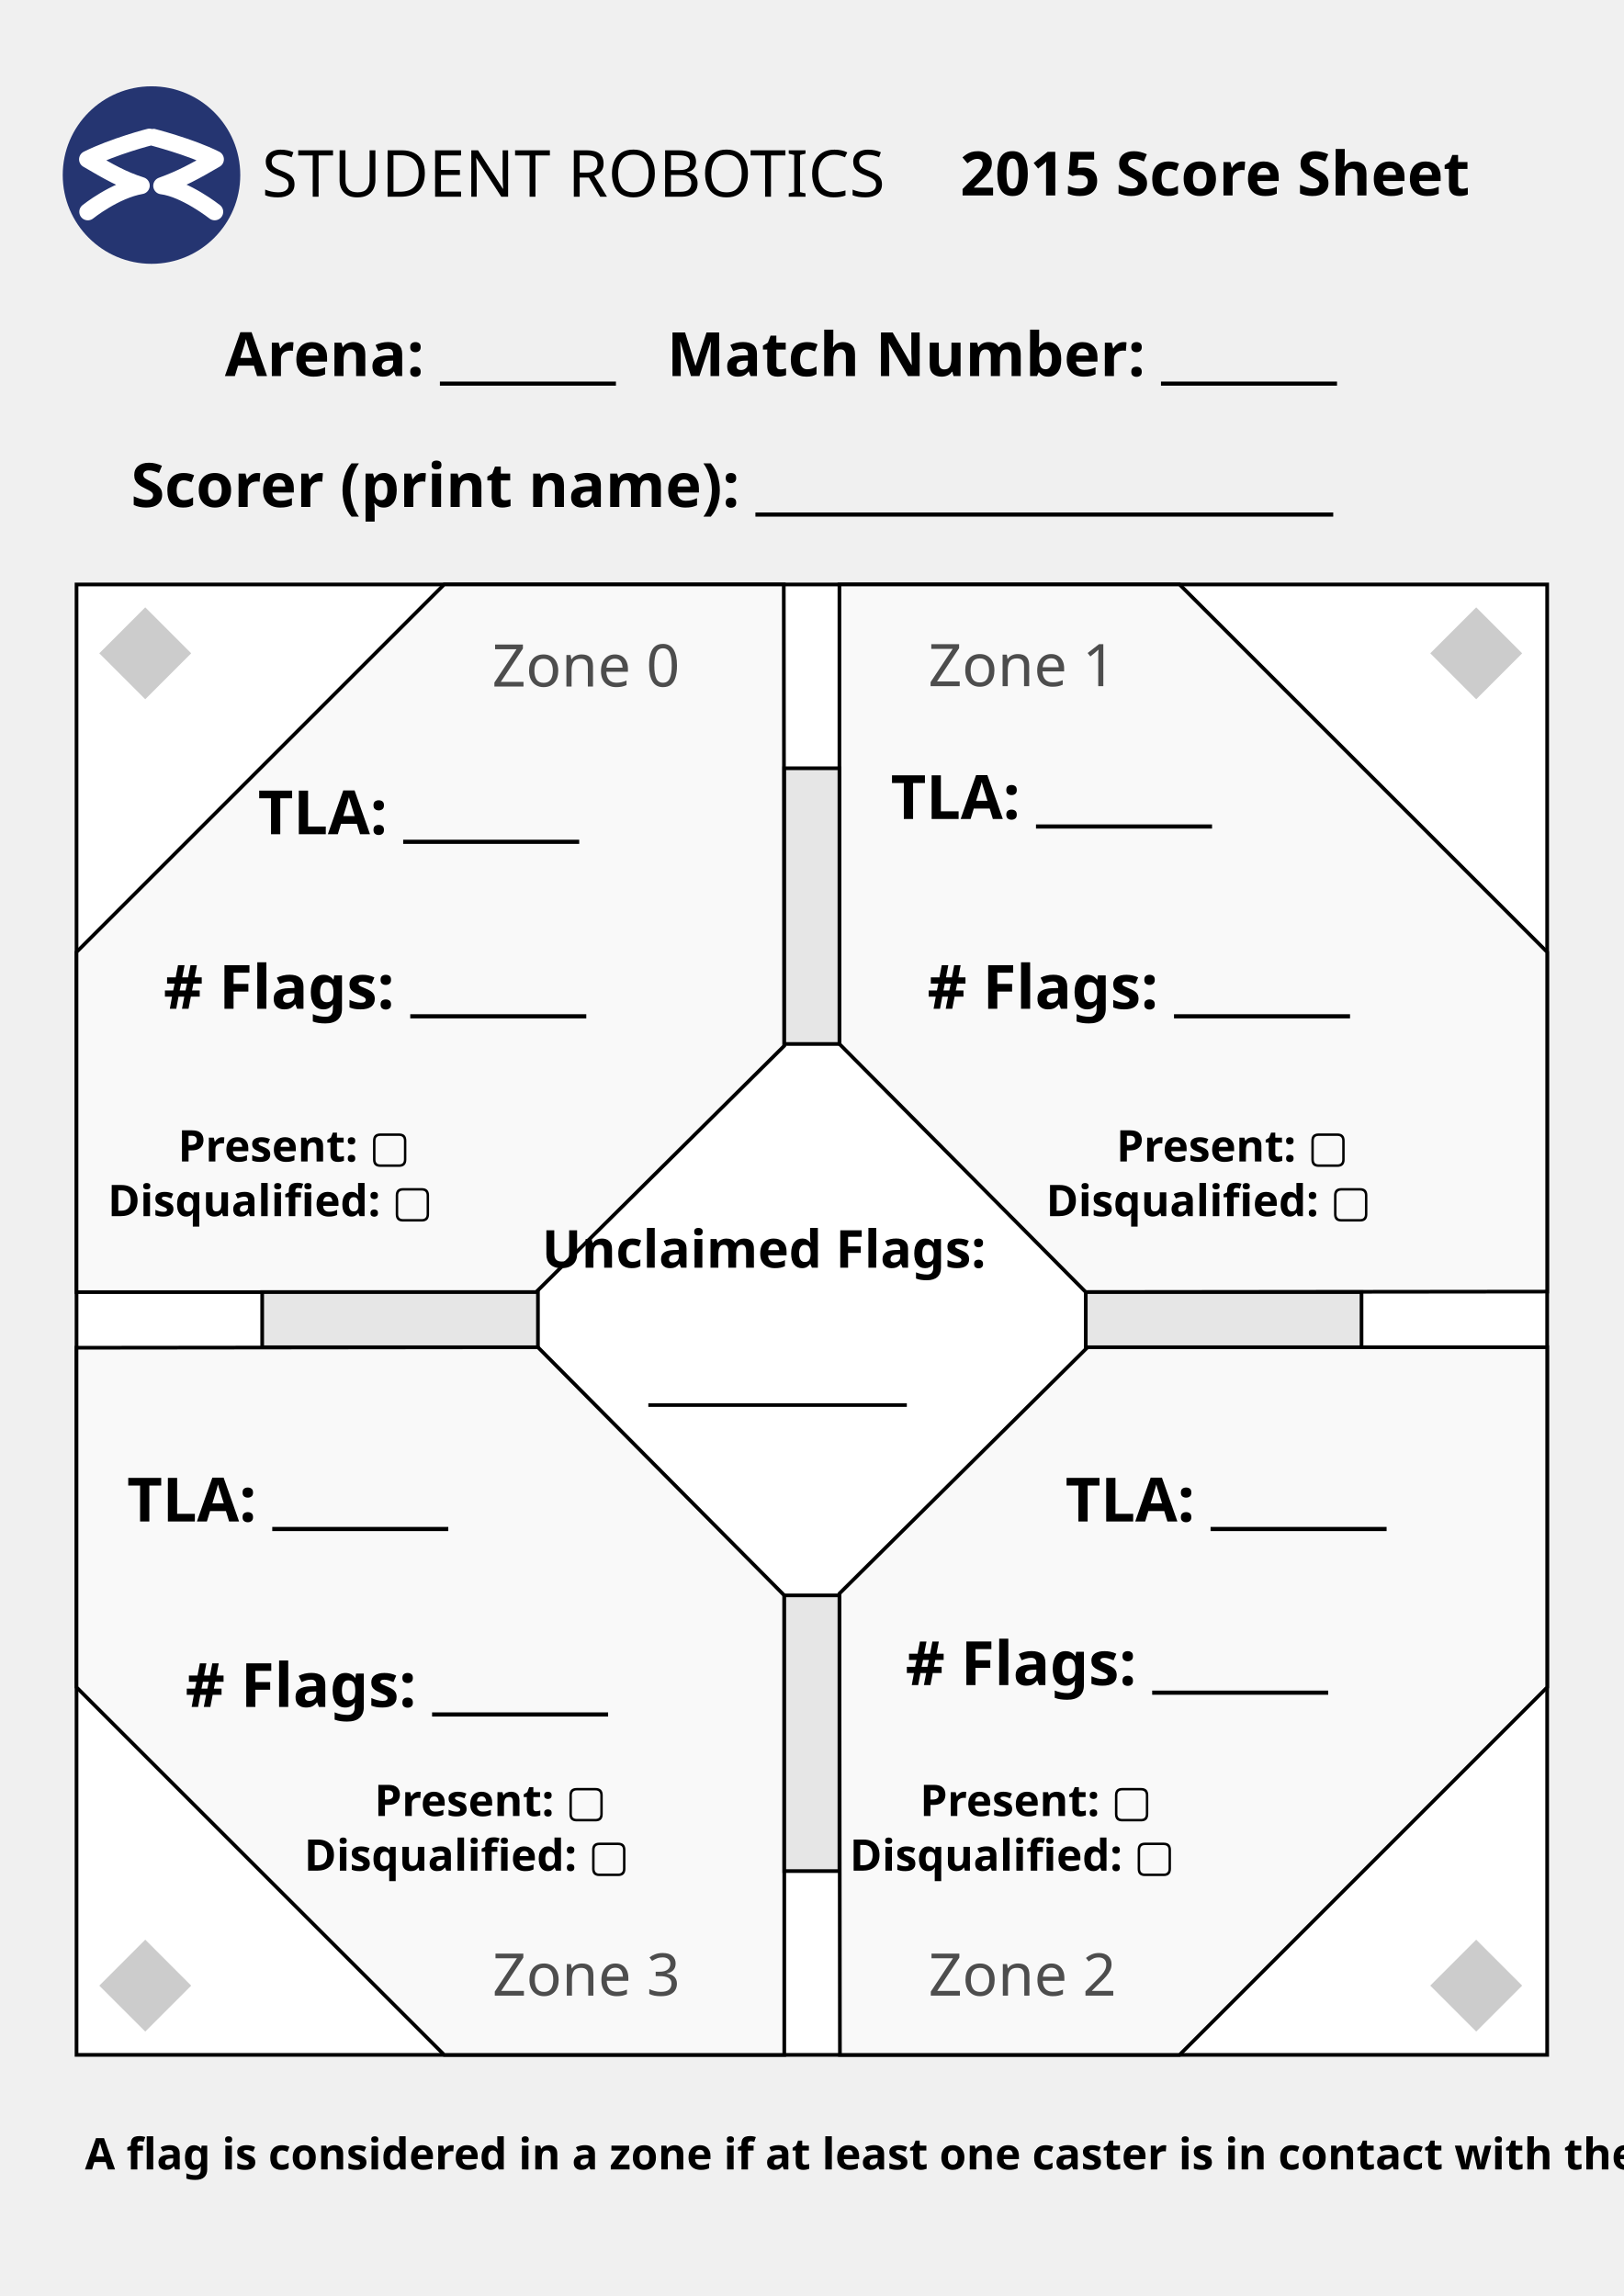
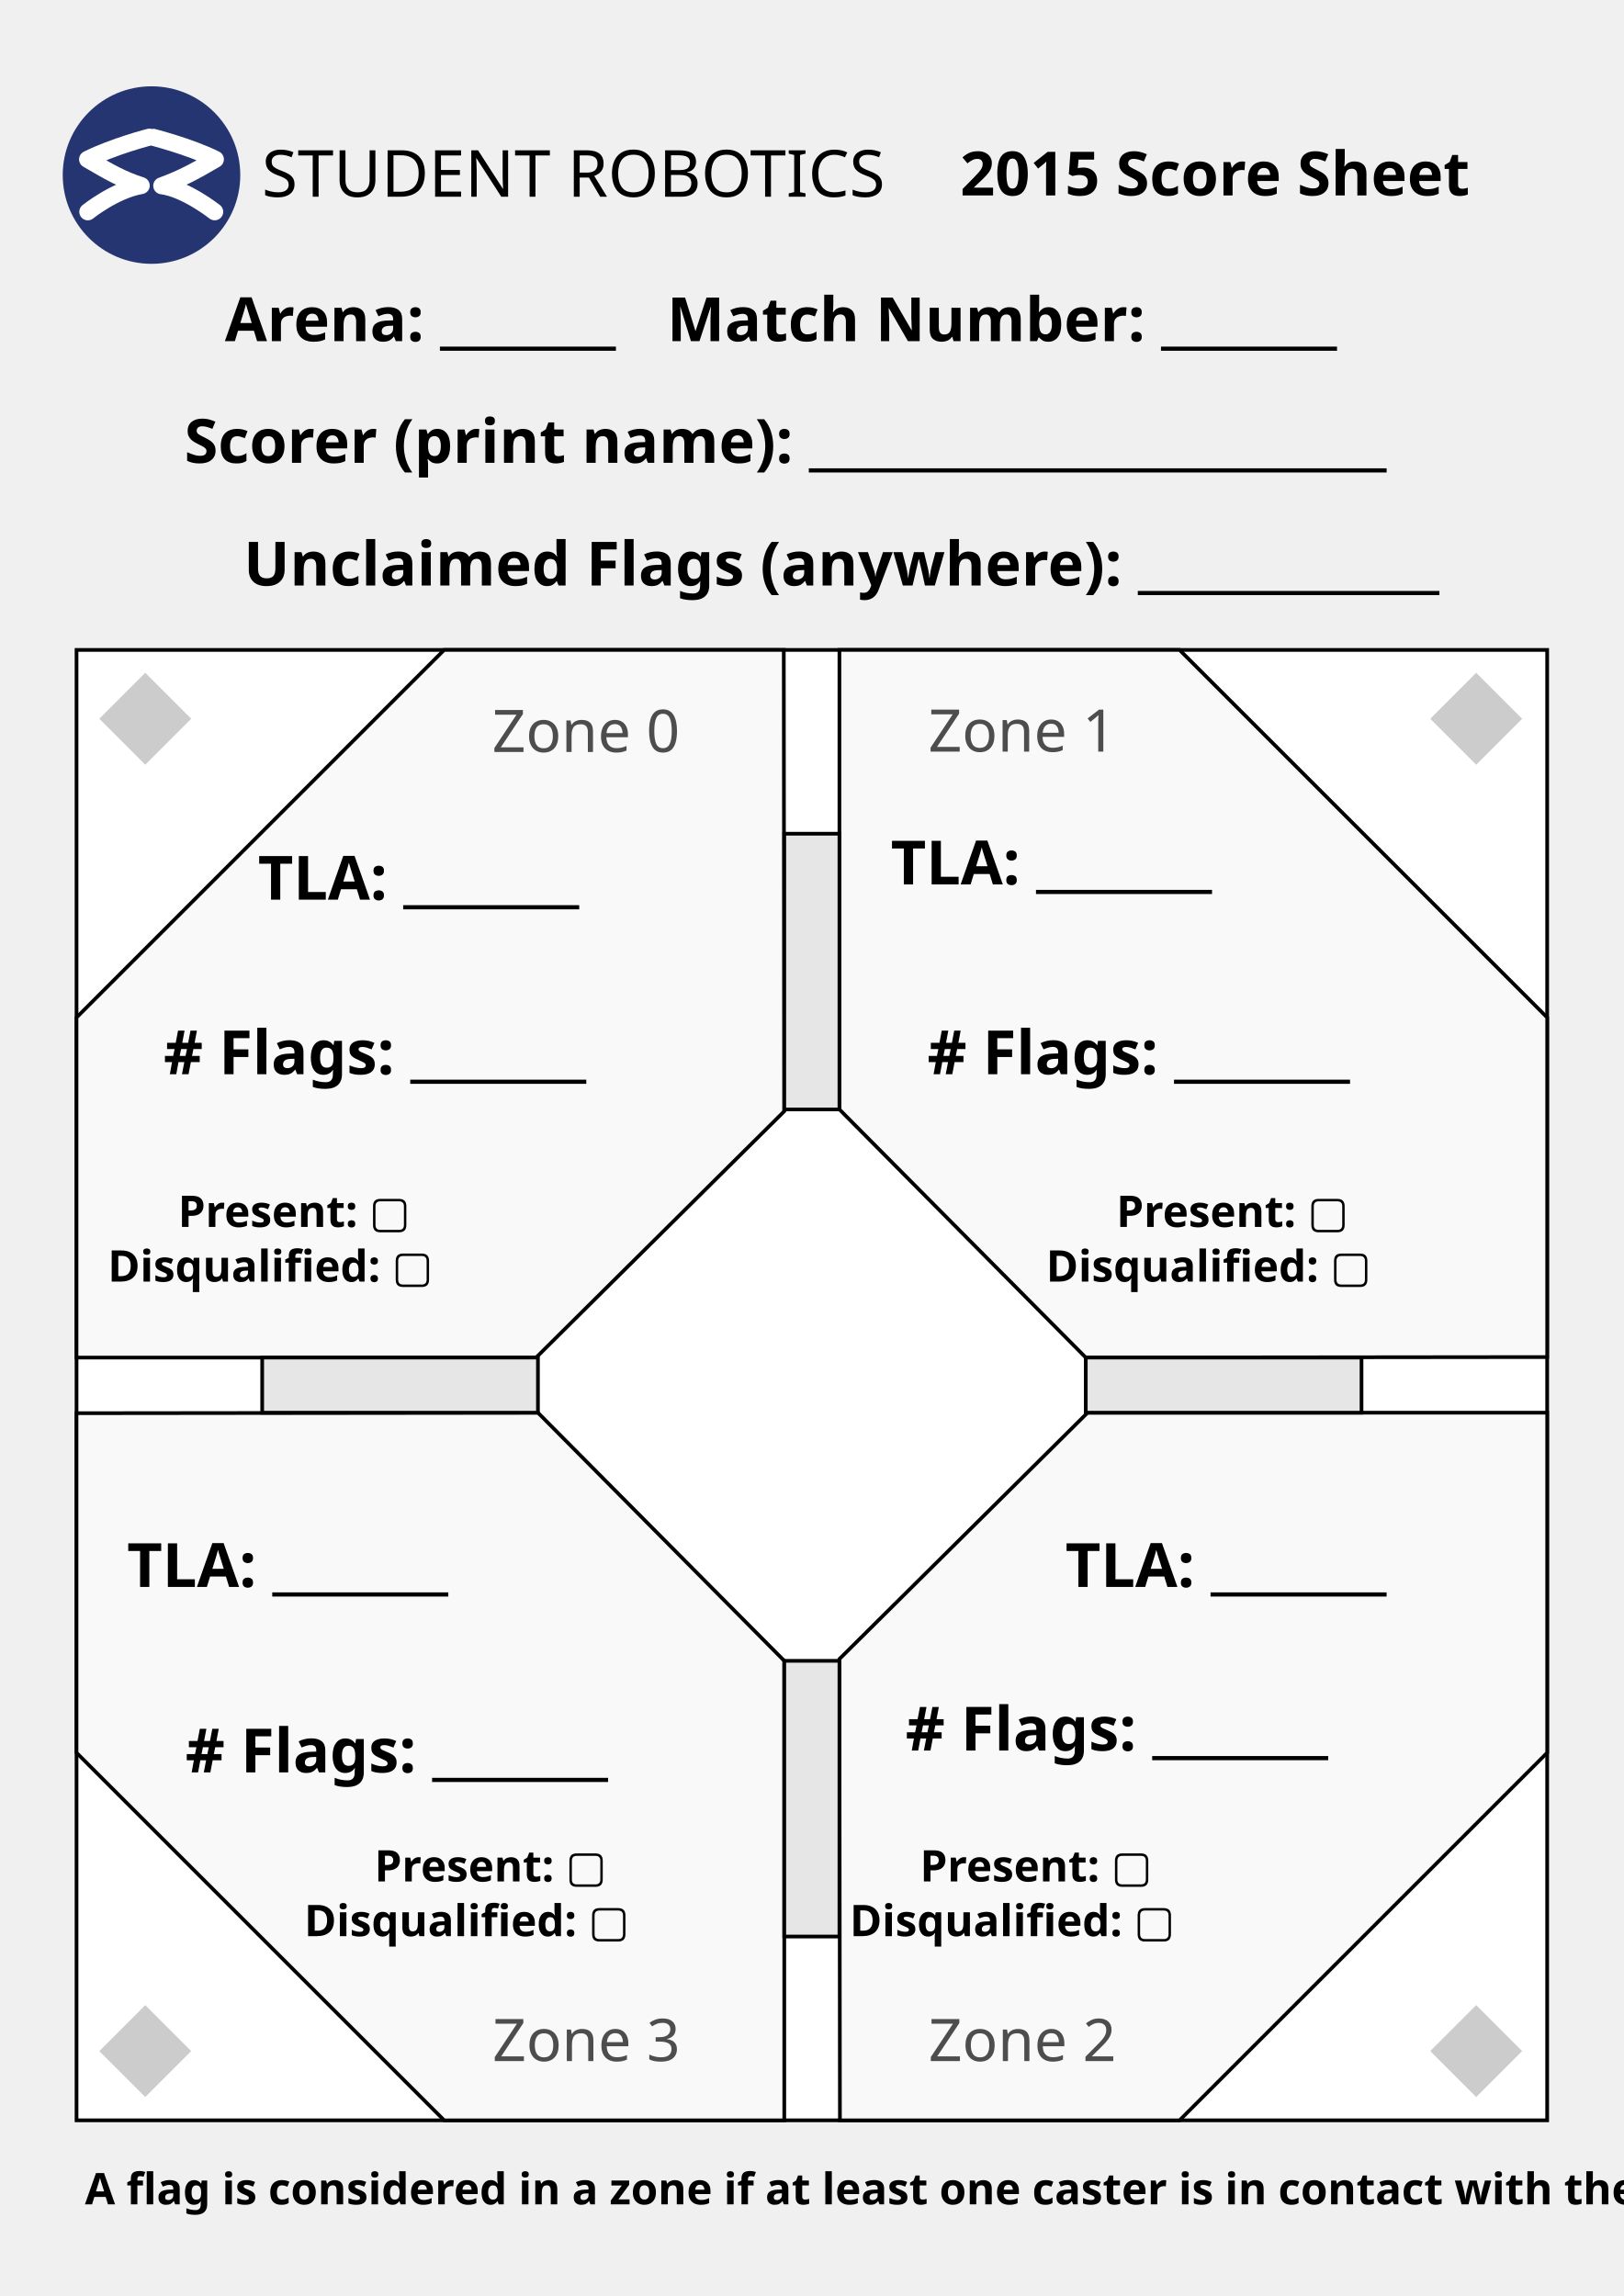
<svg xmlns="http://www.w3.org/2000/svg" xmlns:xlink="http://www.w3.org/1999/xlink" width="744.094" height="1052.362" id="svg3147" version="1.1">
  <defs id="defs3149">
    <marker orient="auto" refY="0" refX="0" id="Arrow2Sstart" style="overflow:visible">
      <path id="path6081" style="fill-rule:evenodd;stroke-width:0.625;stroke-linejoin:round" d="M 8.719,4.034 -2.207,0.016 8.719,-4.002 c -1.745,2.372 -1.735,5.617 -6e-7,8.035 z" transform="matrix(0.3,0,0,0.3,-0.69,0)" />
    </marker>
    <marker orient="auto" refY="0" refX="0" id="Arrow2Send" style="overflow:visible">
      <path id="path6084" style="fill-rule:evenodd;stroke-width:0.625;stroke-linejoin:round" d="M 8.719,4.034 -2.207,0.016 8.719,-4.002 c -1.745,2.372 -1.735,5.617 -6e-7,8.035 z" transform="matrix(-0.3,0,0,-0.3,0.69,0)" />
    </marker>
    <marker orient="auto" refY="0" refX="0" id="Arrow2Mstart" style="overflow:visible">
      <path id="path6075" style="fill-rule:evenodd;stroke-width:0.625;stroke-linejoin:round" d="M 8.719,4.034 -2.207,0.016 8.719,-4.002 c -1.745,2.372 -1.735,5.617 -6e-7,8.035 z" transform="scale(0.6,0.6)" />
    </marker>
    <marker orient="auto" refY="0" refX="0" id="Arrow2Mend" style="overflow:visible">
      <path id="path6078" style="fill-rule:evenodd;stroke-width:0.625;stroke-linejoin:round" d="M 8.719,4.034 -2.207,0.016 8.719,-4.002 c -1.745,2.372 -1.735,5.617 -6e-7,8.035 z" transform="scale(-0.6,-0.6)" />
    </marker>
    <radialGradient r="198.275" fy="485.019" fx="279.545" cy="485.019" cx="279.545" gradientTransform="matrix(0.4603364,1.636268,-1.648631,0.4638141,935.5144,-211.36)" gradientUnits="userSpaceOnUse" id="radialGradient3305" xlink:href="#linearGradient3307" />
    <radialGradient r="198.275" fy="467.989" fx="285.653" cy="467.989" cx="285.653" gradientTransform="matrix(0.7792208,0.7915819,-0.7599434,0.7480763,418.7113,-108.2201)" gradientUnits="userSpaceOnUse" id="radialGradient3297" xlink:href="#linearGradient3247" />
    <radialGradient r="198.275" fy="467.989" fx="285.653" cy="467.989" cx="285.653" gradientTransform="matrix(0.7792208,0.7915819,-0.7599434,0.7480763,418.7113,-108.2201)" gradientUnits="userSpaceOnUse" id="radialGradient3288" xlink:href="#linearGradient3247" />
    <radialGradient gradientTransform="matrix(0.7792208,0.7915819,-0.7599434,0.7480763,418.7113,-108.2201)" gradientUnits="userSpaceOnUse" r="198.275" fy="467.989" fx="285.653" cy="467.989" cx="285.653" id="radialGradient3253" xlink:href="#linearGradient3247" />
    <linearGradient id="linearGradient3239">
      <stop id="stop3241" offset="0" style="stop-color:#ffffff;stop-opacity:1;" />
      <stop id="stop3243" offset="1" style="stop-color:#000000;stop-opacity:0;" />
    </linearGradient>
    <linearGradient id="linearGradient3247">
      <stop id="stop3249" offset="0" style="stop-color:#ffffff;stop-opacity:1;" />
      <stop id="stop3251" offset="1" style="stop-color:#253571;stop-opacity:1;" />
    </linearGradient>
    <linearGradient id="linearGradient3307">
      <stop style="stop-color:#ffffff;stop-opacity:1;" offset="0" id="stop3309" />
      <stop id="stop3313" offset="0.362" style="stop-color:#ffffff;stop-opacity:0.515;" />
      <stop style="stop-color:#253571;stop-opacity:0.356;" offset="0.771" id="stop3328" />
      <stop style="stop-color:#253571;stop-opacity:1;" offset="1" id="stop3324" />
    </linearGradient>
  </defs>
  <g id="layer1" transform="translate(0,3.2302534e-5)">
-     <g id="g3076" transform="matrix(0.8424548,0,0,0.8424548,-7.057437,97.40303)">
+     <g id="g3076" transform="matrix(0.8424548,0,0,0.8424548,-7.057437,127.403)">
      <rect y="202.369" x="50.007" height="799.985" width="799.985" id="rect3157" style="fill:#ffffff;fill-opacity:1;stroke:#000000;stroke-width:2.015;stroke-miterlimit:4;stroke-opacity:1;stroke-dasharray:none;stroke-dashoffset:0" />
      <g style="fill:#fff5e0;fill-opacity:1" id="g4055">
        <path id="path3990" style="fill:#f9f9f9;fill-opacity:1;stroke:#000000;stroke-width:2;stroke-linecap:butt;stroke-linejoin:miter;stroke-miterlimit:4;stroke-opacity:1;stroke-dasharray:none" d="m 850,402.362 -200,-200 -185,0 2e-5,250 134,135 251,-0.27 z" />
        <use height="900" width="1200" transform="matrix(0,1,-1,0,1052.362,152.3621)" id="use3086" xlink:href="#path3990" y="0" x="0" />
        <use height="900" width="1200" transform="matrix(-1,0,0,-1,900.0001,1204.724)" id="use3880" xlink:href="#path3990" y="0" x="0" />
        <use height="900" width="1200" transform="matrix(0,-1,1,0,-152.3621,1052.362)" id="use3882" xlink:href="#path3990" y="0" x="0" />
      </g>
      <g style="fill:#e6e6e6;fill-opacity:1" id="g4049">
        <path style="fill:#e6e6e6;fill-opacity:1;stroke:#000000;stroke-width:2;stroke-linecap:butt;stroke-linejoin:miter;stroke-miterlimit:4;stroke-opacity:1;stroke-dasharray:none" d="m 435,752.362 0,150 30,0 0,-150 z" id="path4035" />
        <path id="path4037" d="m 301,587.362 -150,0 0,30 150,0 z" style="fill:#e6e6e6;fill-opacity:1;stroke:#000000;stroke-width:2;stroke-linecap:butt;stroke-linejoin:miter;stroke-miterlimit:4;stroke-opacity:1;stroke-dasharray:none" />
        <path id="path4039" d="m 465,452.362 0,-150 -30,0 0,150 z" style="fill:#e6e6e6;fill-opacity:1;stroke:#000000;stroke-width:2;stroke-linecap:butt;stroke-linejoin:miter;stroke-miterlimit:4;stroke-opacity:1;stroke-dasharray:none" />
        <path style="fill:#e6e6e6;fill-opacity:1;stroke:#000000;stroke-width:2;stroke-linecap:butt;stroke-linejoin:miter;stroke-miterlimit:4;stroke-opacity:1;stroke-dasharray:none" d="m 599,617.362 150,0 0,-30 -150,0 z" id="path4041" />
      </g>
      <g style="fill:#cccccc;fill-opacity:1" id="g4093">
        <rect y="602.66" x="726.248" height="35.355" width="35.355" id="rect4004" style="fill:#cccccc;fill-opacity:1;stroke:none" transform="matrix(0.7071068,0.7071068,-0.7071068,0.7071068,0,0)" />
        <rect transform="matrix(0.7071068,0.7071068,-0.7071068,0.7071068,0,0)" style="fill:#cccccc;fill-opacity:1;stroke:none" id="rect4061" width="35.355" height="35.355" x="1238.192" y="90.715" />
        <rect transform="matrix(0.7071068,-0.7071068,-0.7071068,-0.7071068,0,0)" style="fill:#cccccc;fill-opacity:1;stroke:none" id="rect4077" width="35.355" height="35.355" x="-125.46" y="-249.05" />
        <rect y="-761.001" x="386.485" height="35.355" width="35.355" id="rect4079" style="fill:#cccccc;fill-opacity:1;stroke:none" transform="matrix(0.7071068,-0.7071068,-0.7071068,-0.7071068,0,0)" />
      </g>
      <g id="g4099" />
      <g style="fill:#4d4d4d" transform="matrix(1.076225,0,0,1.076225,-40.02981,-18.51085)" id="g11459">
        <text xml:space="preserve" style="font-size:29.734px;font-style:normal;font-weight:normal;line-height:125%;letter-spacing:0px;word-spacing:0px;fill:#4d4d4d;fill-opacity:1;stroke:none;font-family:Sans" x="293.736" y="256.841" id="text11423">
          <tspan id="tspan11425" x="293.736" y="256.841">Zone 0</tspan>
        </text>
        <text id="text11431" y="918.603" x="514.323" style="font-size:29.734px;font-style:normal;font-weight:normal;line-height:125%;letter-spacing:0px;word-spacing:0px;fill:#4d4d4d;fill-opacity:1;stroke:none;font-family:Sans" xml:space="preserve">
          <tspan y="918.603" x="514.323" id="tspan11433">Zone 2</tspan>
        </text>
        <text id="text11443" y="256.645" x="514.207" style="font-size:29.734px;font-style:normal;font-weight:normal;line-height:125%;letter-spacing:0px;word-spacing:0px;fill:#4d4d4d;fill-opacity:1;stroke:none;font-family:Sans" xml:space="preserve">
          <tspan y="256.645" x="514.207" id="tspan11445">Zone 1</tspan>
        </text>
        <text xml:space="preserve" style="font-size:29.734px;font-style:normal;font-weight:normal;line-height:125%;letter-spacing:0px;word-spacing:0px;fill:#4d4d4d;fill-opacity:1;stroke:none;font-family:Sans" x="293.939" y="918.603" id="text11447">
          <tspan id="tspan11449" x="293.939" y="918.603">Zone 3</tspan>
        </text>
      </g>
    </g>
    <g id="g3399" transform="matrix(0.2070557,0,0,0.2070557,28.74706,39.55694)">
      <g transform="translate(0.7545468,-329.2554)" id="layer1-2">
        <g transform="translate(16.66102,0)" id="g2863">
          <path style="fill:#253571;fill-opacity:1;fill-rule:nonzero;stroke:none" id="path2266" d="m 544.472,547.791 c 0,108.51 -87.965,196.475 -196.475,196.475 -108.51,0 -196.475,-87.965 -196.475,-196.475 0,-108.51 87.965,-196.475 196.475,-196.475 108.51,0 196.475,87.965 196.475,196.475 z" transform="translate(-168.9385,-22.06092)" />
          <path id="path3255" style="fill:none;stroke:#ffffff;stroke-width:37.7;stroke-linecap:round;stroke-linejoin:round;stroke-miterlimit:4;stroke-opacity:1" d="m 38.102,607.088 c 0,0 59.599,-47.982 118.188,-58.084 C 114.874,535.872 84.064,518.195 37.597,490.92 94.166,462.636 177.238,440.471 178.587,440.977 c 1.349,0.505 85.284,21.599 141.852,49.883 -46.467,27.274 -75.761,42.931 -118.693,58.589 52.528,6.566 117.178,57.579 117.178,57.579" />
        </g>
        <text id="text2834" y="573.718" x="439.962" style="font-size:144px;font-style:normal;font-variant:normal;font-weight:normal;font-stretch:normal;text-align:start;line-height:90%;writing-mode:lr-tb;text-anchor:start;fill:#000000;fill-opacity:1;stroke:none;font-family:Eurostile;-inkscape-font-specification:Eurostile" xml:space="preserve">
          <tspan id="tspan2867" y="573.718" x="439.962">STUDENT ROBOTICS</tspan>
        </text>
      </g>
      <g transform="translate(0.7545468,-329.2554)" id="layer2" />
    </g>
    <text xml:space="preserve" style="font-size:28px;font-style:normal;font-variant:normal;font-weight:bold;font-stretch:normal;line-height:125%;letter-spacing:0px;word-spacing:0px;fill:#000000;fill-opacity:1;stroke:none;font-family:Eurostile;-inkscape-font-specification:Eurostile Bold" x="440" y="89.569" id="text3408">
      <tspan id="tspan3410" x="440" y="89.569">2015 Score Sheet</tspan>
    </text>
-     <text xml:space="preserve" style="font-size:28px;font-style:normal;font-variant:normal;font-weight:bold;font-stretch:normal;text-align:center;line-height:125%;letter-spacing:0px;word-spacing:0px;text-anchor:middle;fill:#000000;fill-opacity:1;stroke:none;font-family:Eurostile;-inkscape-font-specification:Eurostile Bold" x="190" y="462.362" id="text3412">
-       <tspan x="190" y="462.362" id="tspan3497"># Flags: _______</tspan>
+     <text xml:space="preserve" style="font-size:28px;font-style:normal;font-variant:normal;font-weight:bold;font-stretch:normal;text-align:center;line-height:125%;letter-spacing:0px;word-spacing:0px;text-anchor:middle;fill:#000000;fill-opacity:1;stroke:none;font-family:Eurostile;-inkscape-font-specification:Eurostile Bold" x="190" y="492.362" id="text3412">
+       <tspan x="190" y="492.362" id="tspan3497"># Flags: _______</tspan>
    </text>
-     <text xml:space="preserve" style="font-size:20px;font-style:normal;font-variant:normal;font-weight:bold;font-stretch:normal;text-align:end;line-height:125%;letter-spacing:0px;word-spacing:0px;text-anchor:end;fill:#000000;fill-opacity:1;stroke:none;font-family:Eurostile;-inkscape-font-specification:Eurostile Bold" x="224.434" y="532.362" id="text3416">
-       <tspan id="tspan3418" x="224.434" y="532.362">Present: ▢</tspan>
-       <tspan x="224.434" y="557.422" id="tspan3420">Disqualified: ▢</tspan>
+     <text xml:space="preserve" style="font-size:20px;font-style:normal;font-variant:normal;font-weight:bold;font-stretch:normal;text-align:end;line-height:125%;letter-spacing:0px;word-spacing:0px;text-anchor:end;fill:#000000;fill-opacity:1;stroke:none;font-family:Eurostile;-inkscape-font-specification:Eurostile Bold" x="224.434" y="562.362" id="text3416">
+       <tspan id="tspan3418" x="224.434" y="562.362">Present: ▢</tspan>
+       <tspan x="224.434" y="587.422" id="tspan3420">Disqualified: ▢</tspan>
    </text>
    <text id="text3523" y="478.362" x="128.52" style="font-size:28px;font-style:normal;font-variant:normal;font-weight:800;font-stretch:normal;line-height:125%;letter-spacing:0px;word-spacing:0px;fill:#000000;fill-opacity:1;stroke:none;font-family:Rockwell Extra Bold;-inkscape-font-specification:'Rockwell Extra Bold, Ultra-Bold'" xml:space="preserve">
      <tspan y="478.362" x="128.52" id="tspan3525" />
    </text>
-     <text xml:space="preserve" style="font-size:28px;font-style:normal;font-variant:normal;font-weight:bold;font-stretch:normal;text-align:center;line-height:125%;letter-spacing:0px;word-spacing:0px;text-anchor:middle;fill:#000000;fill-opacity:1;stroke:none;font-family:Eurostile;-inkscape-font-specification:Eurostile Bold" x="210" y="382.362" id="text3412-5">
-       <tspan x="210" y="382.362" id="tspan3497-4">TLA: _______</tspan>
+     <text xml:space="preserve" style="font-size:28px;font-style:normal;font-variant:normal;font-weight:bold;font-stretch:normal;text-align:center;line-height:125%;letter-spacing:0px;word-spacing:0px;text-anchor:middle;fill:#000000;fill-opacity:1;stroke:none;font-family:Eurostile;-inkscape-font-specification:Eurostile Bold" x="210" y="412.362" id="text3412-5">
+       <tspan x="210" y="412.362" id="tspan3497-4">TLA: _______</tspan>
    </text>
    <use x="0" y="0" xlink:href="#text3412" id="use3564" transform="translate(350,0)" width="744.094" height="1052.362" />
-     <use x="0" y="0" xlink:href="#text3416" id="use3566" transform="translate(430,1.336889e-7)" width="744.094" height="1052.362" />
+     <use x="0" y="0" xlink:href="#text3416" id="use3566" transform="translate(430,0)" width="744.094" height="1052.362" />
    <use x="0" y="0" xlink:href="#text3523" id="use3568" transform="translate(403.4805,-13)" width="744.094" height="1052.362" />
    <use x="0" y="0" xlink:href="#text3412-5" id="use3570" transform="translate(290,-6.999998)" width="744.094" height="1052.362" />
    <use x="0" y="0" xlink:href="#text3412" id="use3572" transform="translate(10,320)" width="744.094" height="1052.362" />
    <use x="0" y="0" xlink:href="#text3416" id="use3574" transform="translate(90,300)" width="744.094" height="1052.362" />
    <use x="0" y="0" xlink:href="#text3412-5" id="use3576" transform="translate(-60,315)" width="744.094" height="1052.362" />
    <use x="0" y="0" xlink:href="#use3564" id="use3578" transform="translate(-10,310)" width="744.094" height="1052.362" />
    <use x="0" y="0" xlink:href="#use3566" id="use3580" transform="translate(-90,300)" width="744.094" height="1052.362" />
    <use x="0" y="0" xlink:href="#use3570" id="use3582" transform="translate(80,322)" width="744.094" height="1052.362" />
-     <text xml:space="preserve" style="font-size:28px;font-style:normal;font-variant:normal;font-weight:bold;font-stretch:normal;text-align:center;line-height:125%;letter-spacing:0px;word-spacing:0px;text-anchor:middle;fill:#000000;fill-opacity:1;stroke:none;font-family:Eurostile;-inkscape-font-specification:Eurostile Bold" x="477.364" y="172.362" id="text3412-5-0">
-       <tspan x="477.364" y="172.362" id="tspan3497-4-0">Match Number: _______</tspan>
+     <text xml:space="preserve" style="font-size:28px;font-style:normal;font-variant:normal;font-weight:bold;font-stretch:normal;text-align:center;line-height:125%;letter-spacing:0px;word-spacing:0px;text-anchor:middle;fill:#000000;fill-opacity:1;stroke:none;font-family:Eurostile;-inkscape-font-specification:Eurostile Bold" x="477.364" y="156.362" id="text3412-5-0">
+       <tspan x="477.364" y="156.362" id="tspan3497-4-0">Match Number: _______</tspan>
    </text>
-     <text xml:space="preserve" style="font-size:28px;font-style:normal;font-variant:normal;font-weight:bold;font-stretch:normal;text-align:center;line-height:125%;letter-spacing:0px;word-spacing:0px;text-anchor:middle;fill:#000000;fill-opacity:1;stroke:none;font-family:Eurostile;-inkscape-font-specification:Eurostile Bold" x="210.839" y="172.362" id="text3412-5-0-0">
-       <tspan x="210.839" y="172.362" id="tspan3497-4-0-6">Arena: _______</tspan>
+     <text xml:space="preserve" style="font-size:28px;font-style:normal;font-variant:normal;font-weight:bold;font-stretch:normal;text-align:center;line-height:125%;letter-spacing:0px;word-spacing:0px;text-anchor:middle;fill:#000000;fill-opacity:1;stroke:none;font-family:Eurostile;-inkscape-font-specification:Eurostile Bold" x="210.839" y="156.362" id="text3412-5-0-0">
+       <tspan x="210.839" y="156.362" id="tspan3497-4-0-6">Arena: _______</tspan>
    </text>
-     <text xml:space="preserve" style="font-size:28px;font-style:normal;font-variant:normal;font-weight:bold;font-stretch:normal;text-align:start;line-height:125%;letter-spacing:0px;word-spacing:0px;text-anchor:start;fill:#000000;fill-opacity:1;stroke:none;font-family:Eurostile;-inkscape-font-specification:Eurostile Bold" x="60" y="232.362" id="text3412-5-0-0-7">
-       <tspan x="60" y="232.362" id="tspan3497-4-0-6-3">Scorer (print name): _______________________</tspan>
+     <text xml:space="preserve" style="font-size:28px;font-style:normal;font-variant:normal;font-weight:bold;font-stretch:normal;text-align:start;line-height:125%;letter-spacing:0px;word-spacing:0px;text-anchor:start;fill:#000000;fill-opacity:1;stroke:none;font-family:Eurostile;-inkscape-font-specification:Eurostile Bold" x="84.473" y="212.137" id="text3412-5-0-0-7">
+       <tspan x="84.473" y="212.137" id="tspan3497-4-0-6-3">Scorer (print name): _______________________</tspan>
    </text>
-     <text xml:space="preserve" style="font-size:24px;font-style:normal;font-variant:normal;font-weight:bold;font-stretch:normal;text-align:center;line-height:125%;letter-spacing:0px;word-spacing:0px;text-anchor:middle;fill:#000000;fill-opacity:1;stroke:none;font-family:Eurostile;-inkscape-font-specification:Eurostile Bold" x="371.948" y="581.03" id="text3412-9">
-       <tspan x="371.948" y="581.03" id="tspan3497-2">Unclaimed Flags:</tspan>
-       <tspan x="371.948" y="611.03" id="tspan3705" />
-       <tspan x="371.948" y="641.03" id="tspan3707">____________</tspan>
+     <text xml:space="preserve" style="font-size:20px;font-style:normal;font-variant:normal;font-weight:800;font-stretch:normal;line-height:125%;letter-spacing:0px;word-spacing:0px;fill:#000000;fill-opacity:1;stroke:none;font-family:Rockwell Extra Bold;-inkscape-font-specification:'Rockwell Extra Bold, Ultra-Bold'" x="38.932" y="1010.362" id="text3223">
+       <tspan id="tspan3225" x="38.932" y="1010.362" style="font-size:20px;font-style:normal;font-variant:normal;font-weight:bold;font-stretch:normal;font-family:Eurostile;-inkscape-font-specification:Eurostile Bold">A flag is considered in a zone if at least one caster is in contact with the zone.</tspan>
    </text>
-     <text xml:space="preserve" style="font-size:20px;font-style:normal;font-variant:normal;font-weight:800;font-stretch:normal;line-height:125%;letter-spacing:0px;word-spacing:0px;fill:#000000;fill-opacity:1;stroke:none;font-family:Rockwell Extra Bold;-inkscape-font-specification:'Rockwell Extra Bold, Ultra-Bold'" x="38.932" y="994.362" id="text3223">
-       <tspan id="tspan3225" x="38.932" y="994.362" style="font-size:20px;font-style:normal;font-variant:normal;font-weight:bold;font-stretch:normal;font-family:Eurostile;-inkscape-font-specification:Eurostile Bold">A flag is considered in a zone if at least one caster is in contact with the zone.</tspan>
+     <text xml:space="preserve" style="font-size:28px;font-style:normal;font-variant:normal;font-weight:bold;font-stretch:normal;text-align:start;line-height:125%;letter-spacing:0px;word-spacing:0px;text-anchor:start;fill:#000000;fill-opacity:1;stroke:none;font-family:Eurostile;-inkscape-font-specification:Eurostile Bold" x="111.646" y="268.362" id="text3412-5-0-0-7-1">
+       <tspan x="111.646" y="268.362" id="tspan3100">Unclaimed Flags (anywhere): ____________</tspan>
    </text>
  </g>
</svg>
